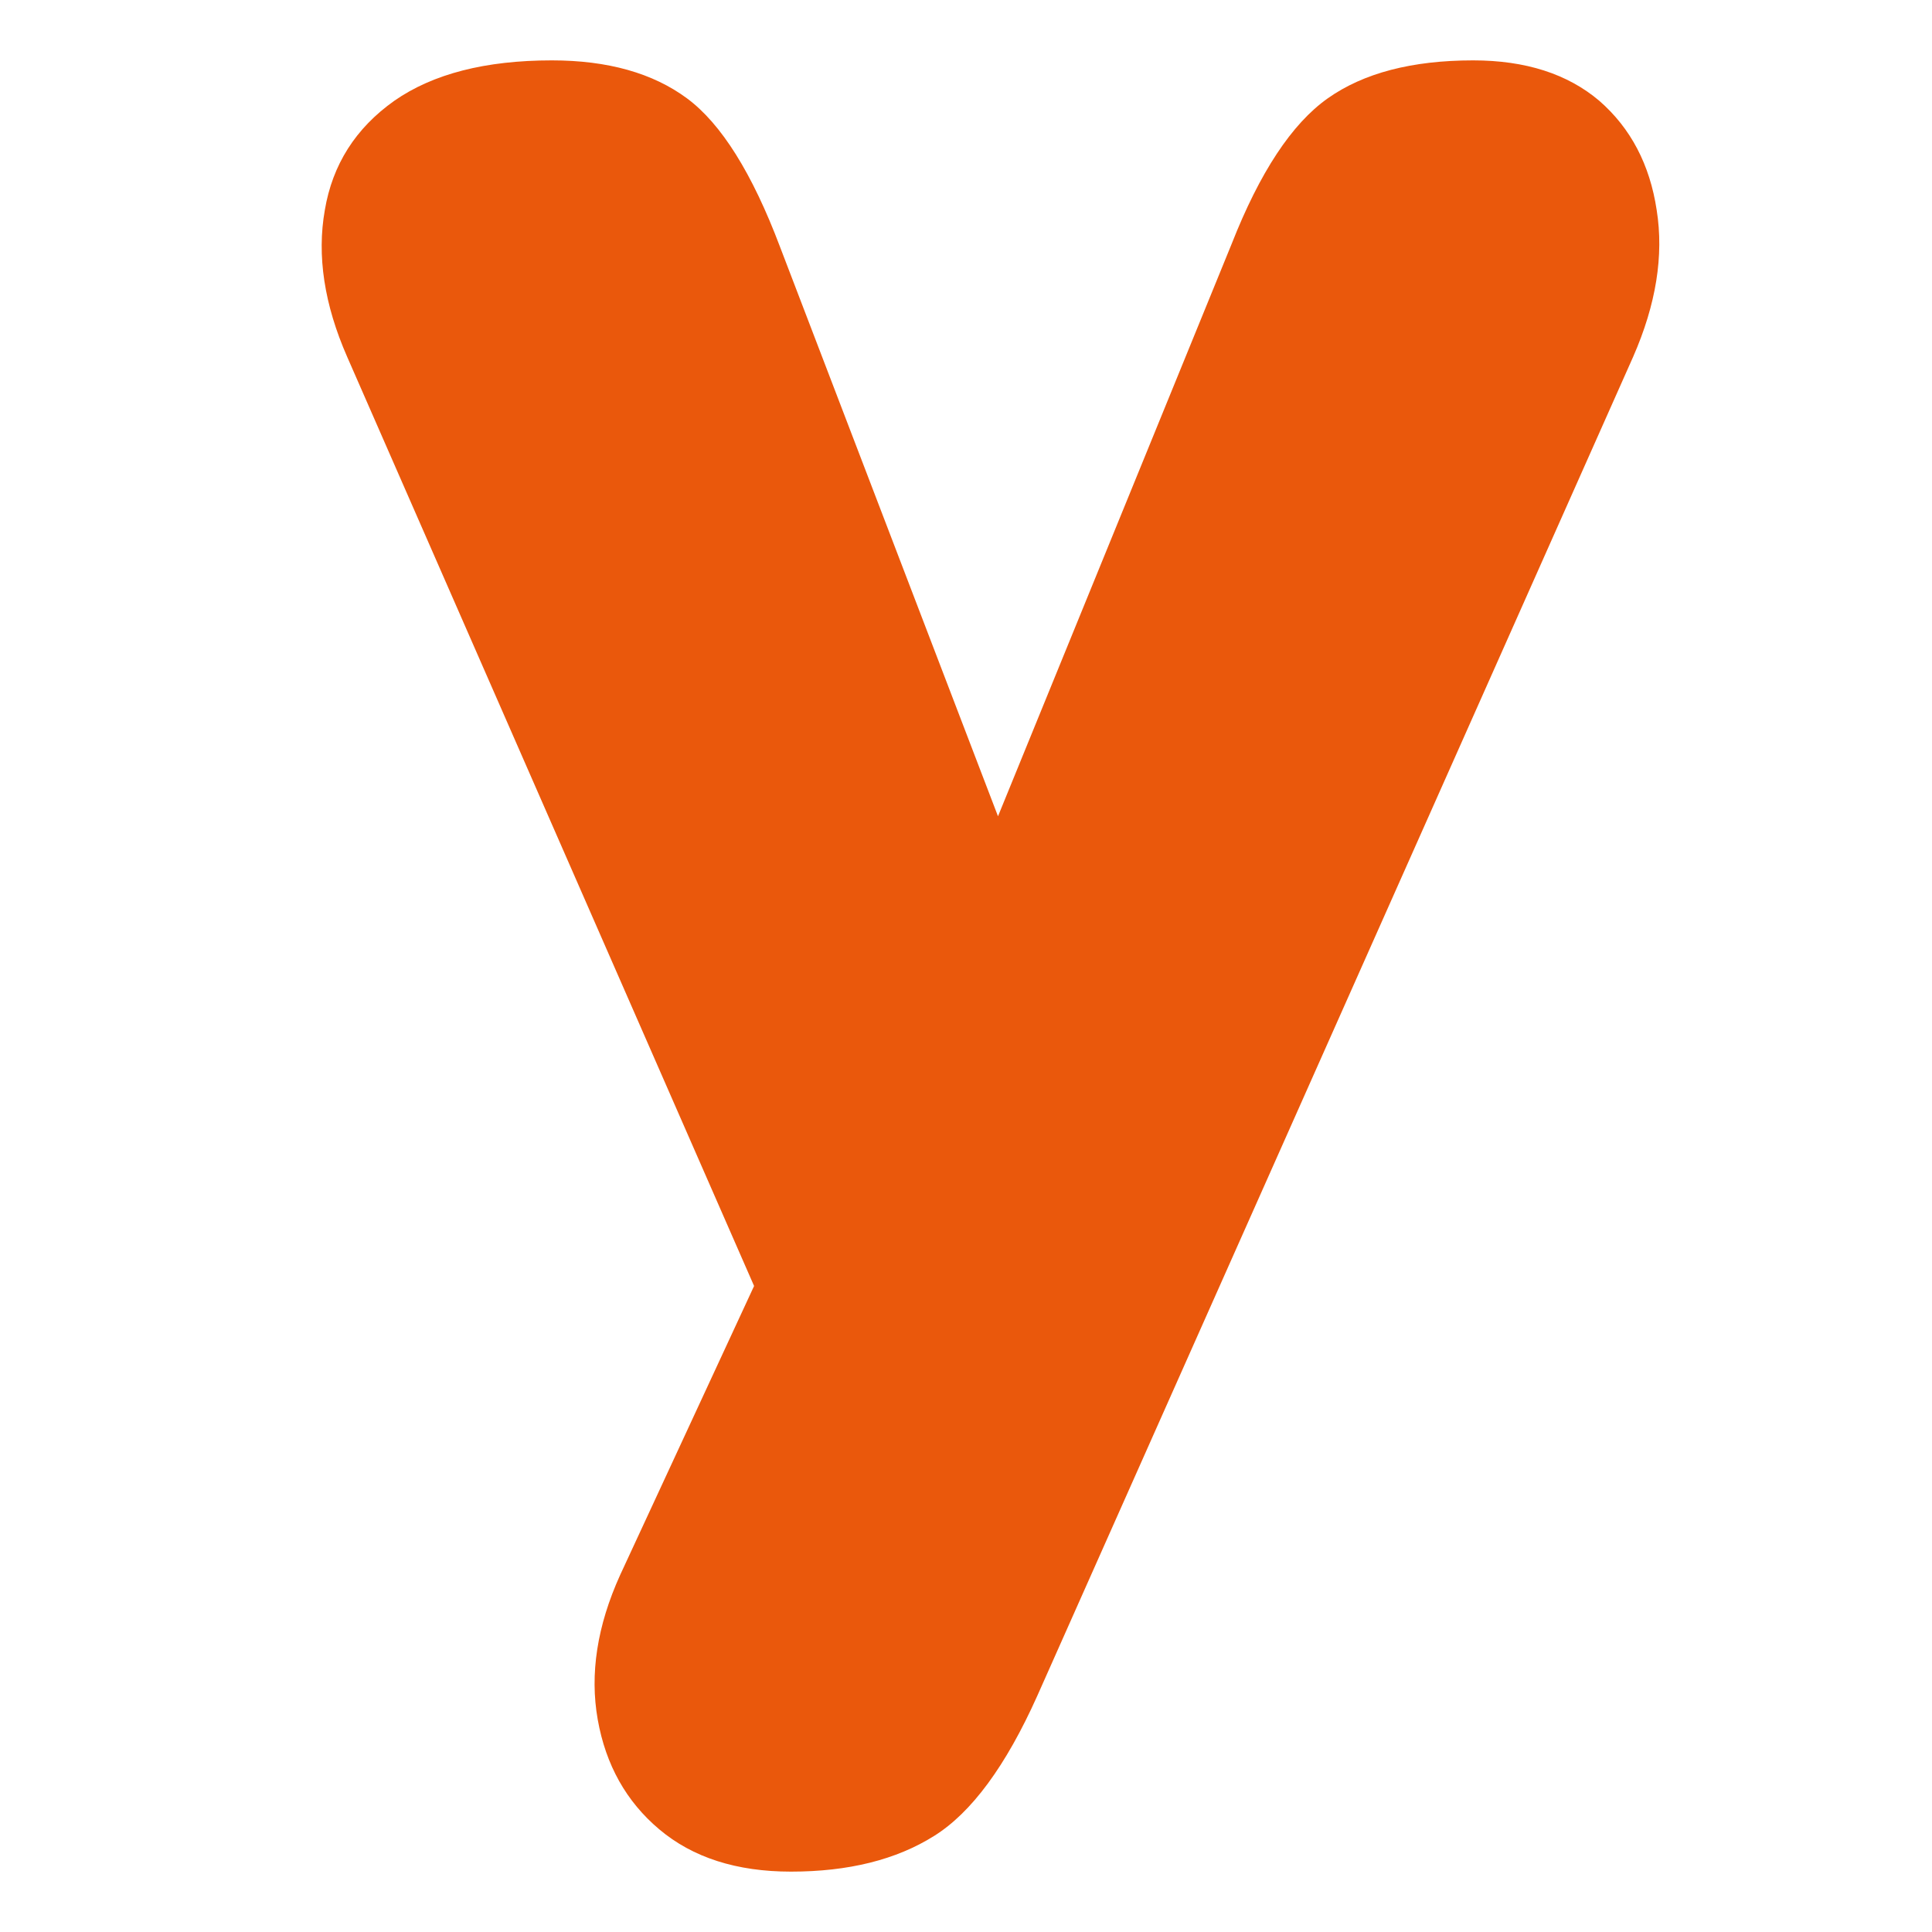
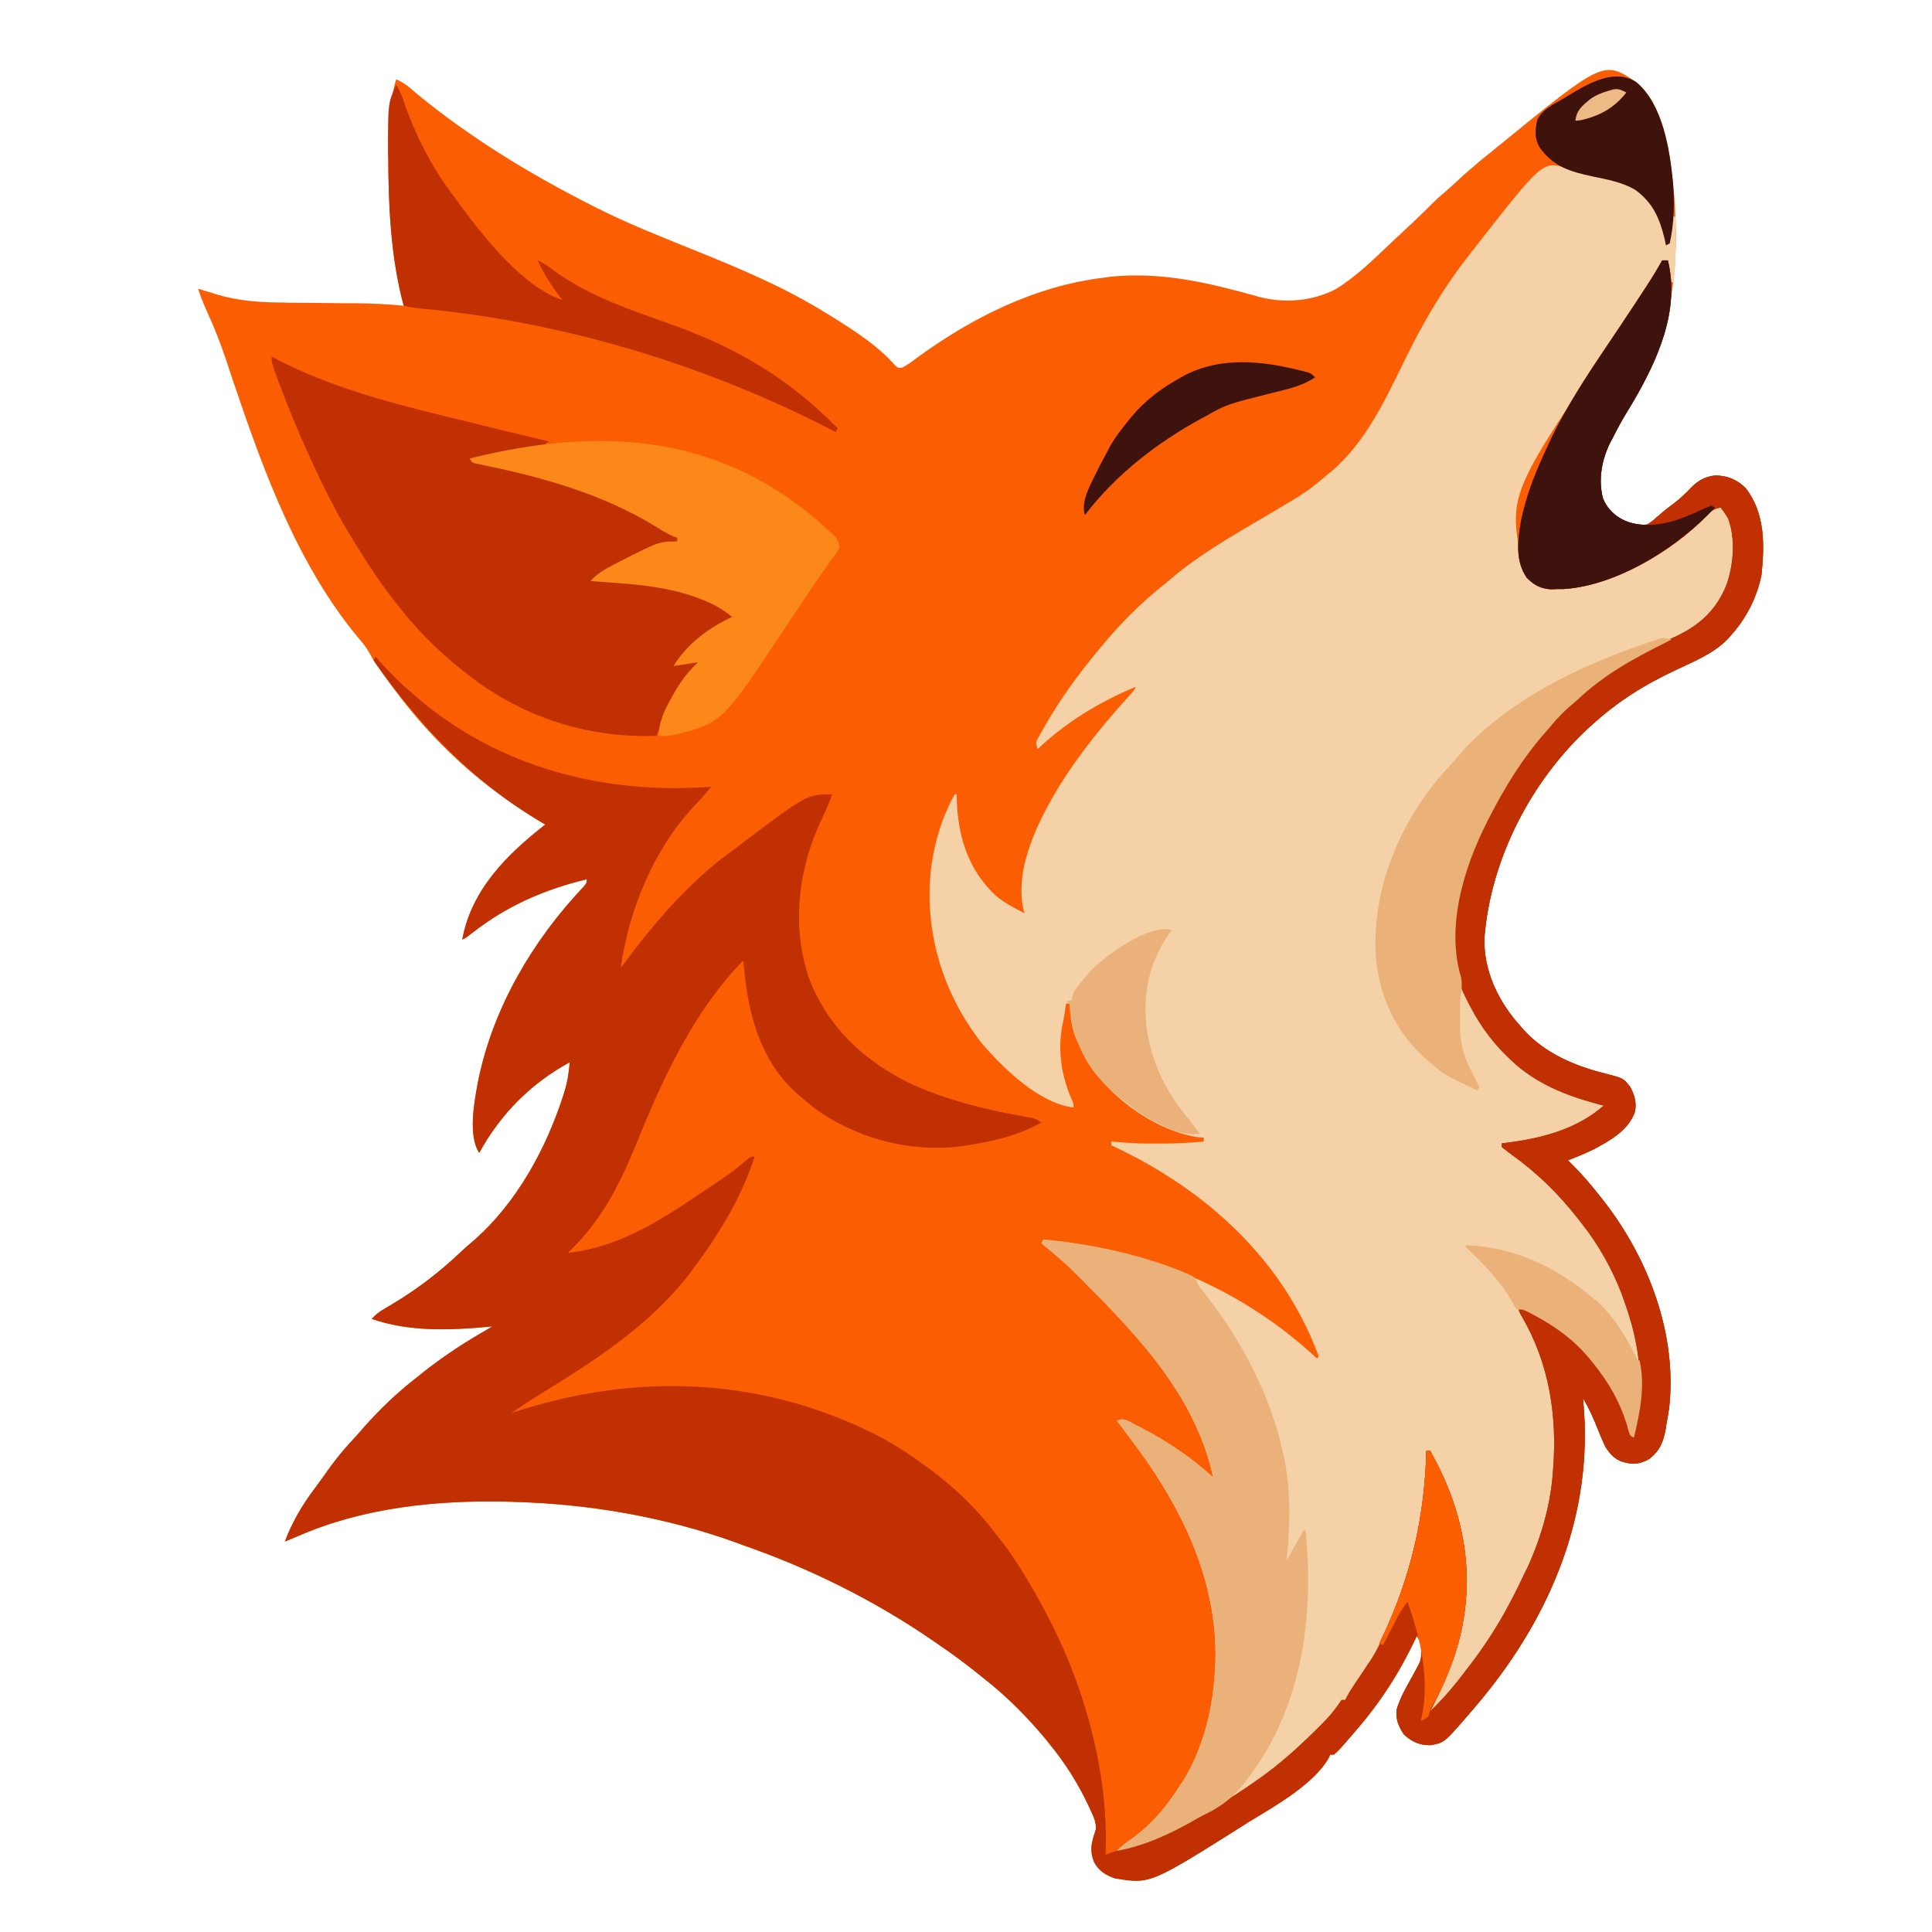
<svg xmlns="http://www.w3.org/2000/svg" viewBox="0 0 32 32">
-   <path d="M13.1,31 Q11.75,31 10.92,30.3 Q10.1,29.61 9.9,28.48 Q9.7,27.35 10.27,26.09 L12.49,21.3 L5.75,5.91 Q5.18,4.61 5.38,3.48 Q5.57,2.35 6.53,1.67 Q7.49,1 9.14,1 Q10.53,1 11.38,1.63 Q12.23,2.26 12.92,4.09 L16.53,13.52 L20.4,4.04 Q21.1,2.26 21.99,1.63 Q22.88,1 24.4,1 Q25.7,1 26.49,1.67 Q27.27,2.35 27.44,3.48 Q27.62,4.61 27.05,5.91 L17.18,28.09 Q16.4,29.83 15.47,30.41 Q14.53,31 13.1,31 Z" fill="#ea580c" />
+   <g transform="scale(0.03125)">
+     <path d="M0 0 C14.9 12.5 17.9 38.2 19.6 56.4 C19.7 57.5 19.8 58.6 20 59.8 C20.3 63.6 20.5 67.5 20.6 71.4 C20.7 72.3 20.7 73.2 20.7 74.1 C21.9 109.7 15.3 140.8 -3.1 171.2 C-20.6 200.3 -20.6 200.3 -18.4 218.4 C-16.7 224.3 -13.5 228 -8.4 231.4 C-3.8 233.4 0.6 235 5.6 234.4 C8 232.9 8 232.9 10.4 230.8 C11.2 230.1 12.1 229.3 13 228.6 C13.4 228.2 13.4 228.2 15.6 226.4 C17.2 225.2 18.7 224 20.2 222.9 C23.3 220.5 26 218 28.6 215.1 C32.5 211.2 36.1 209 41.6 208.4 C48.2 208.4 53.1 210.5 57.8 215 C68.2 228.3 67.9 245.1 66.2 261.1 C63.9 273.2 58 284.4 49.7 293.5 C49.3 294 48.8 294.5 48.4 295 C40.9 302.7 30.8 306.8 21.3 311.2 C4.7 319 -9.8 327.9 -23.4 340.4 C-23.9 340.8 -24.4 341.3 -25 341.8 C-55.8 370 -77.2 411.4 -80.6 453.1 C-81.3 470.8 -73.1 487.5 -61.4 500.4 C-60.8 501 -60.2 501.7 -59.6 502.4 C-48.2 514.9 -32.4 521.5 -16.3 525.4 C-7 527.8 -7 527.8 -3.4 532.4 C-1.1 536.7 0.1 540.7 -0.8 545.5 C-4.1 555.4 -13.7 560.6 -22.4 565.4 C-27 567.6 -31.6 569.5 -36.4 571.4 C-35.9 571.8 -35.4 572.3 -34.9 572.7 C-29.3 578.2 -24.3 584.1 -19.4 590.4 C-18.7 591.3 -17.9 592.2 -17.2 593.1 C6.3 623.4 21.6 663.7 17.3 702.3 C16.9 705.3 16.4 708.3 15.9 711.2 C15.7 712.2 15.6 713.1 15.4 714 C14.1 720.8 12.3 725.2 6.7 729.7 C1.8 732.3 -1.6 732.8 -6.9 731.3 C-11.4 730 -13.9 727.2 -16.4 723.4 C-17.9 720.3 -19.2 717.1 -20.4 713.9 C-22.7 708.1 -25.2 702.7 -28.4 697.4 C-28.3 698.1 -28.2 698.8 -28.2 699.5 C-22.8 758.1 -45 811.9 -81.9 856.8 C-84.1 859.3 -86.2 861.9 -88.4 864.4 C-89 865.1 -89.6 865.8 -90.2 866.5 C-102 880 -102 880 -109.3 881.3 C-115 881.4 -119.2 879.5 -123.3 875.7 C-126 871.3 -127.8 867.6 -127.1 862.4 C-125.2 855.8 -121.5 849.7 -118.2 843.7 C-117.6 842.6 -117 841.5 -116.4 840.4 C-116 839.6 -115.6 838.9 -115.2 838.2 C-114.2 836 -114.1 834.3 -114.1 831.9 C-114.1 831.5 -114.1 831.5 -114.1 829.6 C-114.4 827.1 -115.2 825.5 -116.4 823.4 C-116.7 823.9 -116.9 824.5 -117.2 825.1 C-125.8 843.4 -136.1 859.1 -149.4 874.4 C-150.1 875.1 -150.7 875.9 -151.4 876.7 C-157.6 883.9 -157.6 883.9 -160.4 886.4 C-161 886.4 -161.7 886.4 -162.4 886.4 C-162.6 886.9 -162.8 887.5 -163.1 888.1 C-170.9 901.8 -191.2 913.4 -204.4 921.4 C-205.4 922 -206.3 922.6 -207.3 923.2 C-257.7 955 -257.7 955 -276.4 951.9 C-281.3 950.3 -285 948 -287.5 943.3 C-290.1 936.7 -288.8 932.7 -286.6 926.1 C-286.3 922.2 -287.7 919.4 -289.3 915.9 C-289.6 915.2 -290 914.5 -290.3 913.8 C-296 901.6 -302.8 890.7 -311.4 880.4 C-311.9 879.8 -312.3 879.2 -312.8 878.6 C-322.7 866.7 -333.2 856 -345.4 846.4 C-346.5 845.4 -347.7 844.5 -348.8 843.6 C-355.5 838.3 -362.3 833.2 -369.4 828.4 C-370.7 827.5 -371.9 826.6 -373.2 825.7 C-404 804.5 -438.1 787.7 -473.4 775.4 C-475 774.8 -476.5 774.2 -478.1 773.6 C-515.4 760.3 -555.9 753.4 -595.4 752.4 C-596.1 752.3 -596.9 752.3 -597.6 752.3 C-635.5 751.3 -674.6 755.3 -709.5 770.5 C-711.8 771.5 -714.1 772.5 -716.4 773.4 C-712.6 763.2 -707 753.8 -700.5 745.2 C-699 743.1 -697.5 741.1 -696 739 C-691.3 732.1 -686.4 725.9 -680.7 719.8 C-678.8 717.8 -676.9 715.7 -675.1 713.6 C-666.4 703.6 -656.9 694.5 -646.4 686.4 C-645.1 685.3 -643.8 684.3 -642.6 683.3 C-633.2 676 -623.6 669.5 -613.3 663.5 C-611 662.1 -608.7 660.8 -606.4 659.4 C-607.1 659.4 -607.8 659.5 -608.5 659.6 C-629.1 661.5 -650.7 662.3 -670.4 655.4 C-668.3 653.2 -666.3 651.6 -663.8 650.1 C-663 649.7 -662.3 649.3 -661.6 648.8 C-660.8 648.4 -660 648 -659.3 647.5 C-646.1 639.6 -634.1 630.3 -623 619.8 C-620.8 617.7 -618.5 615.7 -616.2 613.8 C-593.7 594 -578.1 565.7 -569 537.4 C-568.9 537 -568.9 537 -568.2 535.1 C-566.6 529.8 -565.9 524.8 -565.4 519.4 C-586 530.6 -602.1 546.8 -613.4 567.4 C-619.6 558.1 -615.8 539 -613.8 528.4 C-605.8 490.1 -585 454.9 -558.3 426.6 C-556.4 424.4 -556.4 424.4 -556.4 422.4 C-579.1 427.9 -598.8 436.5 -617.3 451 C-620.4 453.4 -620.4 453.4 -622.4 454.4 C-617.5 427.8 -598.8 409.4 -578.4 393.4 C-578.9 393 -579.5 392.7 -580.1 392.4 C-611.7 373.6 -637.6 350.1 -659.4 320.4 C-659.9 319.7 -660.4 319 -660.9 318.4 C-668.7 307.7 -668.7 307.7 -671.4 302.8 C-673.2 299.6 -675.1 297.1 -677.5 294.4 C-709.1 256.4 -727.2 207.5 -742.8 161.3 C-743.1 160.5 -743.4 159.6 -743.7 158.8 C-745 154.7 -746.4 150.7 -747.7 146.7 C-750.6 138 -753.9 129.7 -757.7 121.4 C-759.5 117.4 -761.1 113.5 -762.4 109.4 C-761.3 109.7 -760.2 110 -759.1 110.4 C-757.6 110.8 -756.2 111.3 -754.7 111.7 C-754 112 -753.3 112.2 -752.6 112.4 C-740.9 115.9 -729.2 116.7 -717.1 116.7 C-715.7 116.8 -714.3 116.8 -712.8 116.8 C-709.1 116.8 -705.4 116.9 -701.7 116.9 C-695.7 117 -689.7 117 -683.8 117.1 C-681.7 117.1 -679.6 117.1 -677.6 117.1 C-669.5 117.2 -661.5 117.6 -653.4 118.4 C-653.7 117.3 -654 116.3 -654.3 115.2 C-660.3 90.8 -661.5 64.9 -661.6 39.9 C-661.6 39.1 -661.6 38.4 -661.6 37.6 C-661.7 24.4 -661.1 11.1 -657.4 -1.6 C-654.7 -0.4 -652.4 1 -650.1 2.9 C-649.5 3.5 -648.9 4 -648.3 4.5 C-647.6 5.1 -646.9 5.6 -646.3 6.2 C-617.8 29.6 -586.2 48.8 -553.4 65.4 C-553 65.6 -553 65.6 -551 66.6 C-534.6 74.9 -517.5 81.6 -500.5 88.5 C-476 98.4 -451.8 108.4 -429.4 122.4 C-428.4 123 -427.3 123.6 -426.3 124.3 C-414.7 131.5 -401.8 139.8 -392.8 150.2 C-391.4 151.4 -391.4 151.4 -389.5 151.3 C-386.9 150.1 -384.9 148.7 -382.6 146.9 C-352.8 124.9 -318.6 107.7 -281.4 103.4 C-280.5 103.3 -279.5 103.1 -278.6 103 C-251 100.3 -226.1 106.4 -199.7 113.8 C-186.5 117.2 -171.7 116 -159.6 109.7 C-149 103.3 -140.3 94.7 -131.4 86.3 C-129.3 84.3 -127.2 82.3 -125.1 80.4 C-124.4 79.7 -123.7 79.1 -123 78.4 C-121.6 77.1 -120.3 75.9 -118.9 74.6 C-115.2 71.1 -111.5 67.5 -107.9 63.9 C-106.2 62.2 -104.5 60.6 -102.6 59.1 C-99.4 56.3 -96.2 53.4 -93.1 50.5 C-87.7 45.6 -82.1 40.9 -76.4 36.4 C-75.3 35.4 -74.1 34.5 -73 33.6 C-17.4 -11.7 -17.4 -11.7 0 0 Z " fill="#FB5E02" transform="translate(867.3828,43.63672)" />
+     <path d="M0 0 C1.1 0.3 2.3 0.5 3.5 0.8 C6.9 1.7 10.4 2.6 13.8 3.5 C15.9 4 18 4.5 20.1 5 C32.1 8 40.7 11.6 48 22 C51 27.7 52.6 33.8 54 40 C54.7 35 55.3 30.1 56 25 C56.7 25.3 57.3 25.7 58 26 C58 30.1 58 34.3 58.1 38.4 C58.1 39.6 58.1 40.8 58.1 42 C58.1 48.4 57.9 54.6 57 61 C56.3 60.7 55.7 60.3 55 60 C54.6 57.5 54.6 57.5 54.4 54.4 C54.3 53.9 54.3 53.9 54.1 51.4 C54.1 50.6 54.1 49.8 54 49 C53 49 52 49 51 49 C50.8 49.7 50.5 50.4 50.3 51.1 C48.7 54.6 46.8 57.8 44.8 61 C44.3 61.7 43.9 62.4 43.4 63.1 C36.9 73.5 30 83.6 23.1 93.8 C-30.2 173 -30.2 173 -23.5 209.6 C-22 215.1 -19.8 217.8 -15 221 C0.9 226.3 19.5 218.1 33.7 211.2 C48.7 203.7 62 195.3 74 183.5 C76.5 181.1 78.4 179.4 82 179 C89.4 187.6 89.5 197 89 208 C87.3 222.7 80.6 233.4 69.6 243 C65.3 246.3 60.6 248.4 55.8 250.6 C53.7 251.5 51.7 252.5 49.6 253.4 C48.6 253.9 47.7 254.3 46.7 254.8 C31.6 261.8 18.1 270.6 6 282 C4.6 283.2 3.2 284.4 1.8 285.6 C-1.4 288.4 -4.3 291.4 -7.1 294.7 C-8.2 296.1 -9.4 297.4 -10.6 298.8 C-23 312.8 -32.5 328.3 -41 345 C-41.2 345.3 -41.2 345.3 -42 347 C-54.1 371.1 -63.3 401.9 -56.1 428.7 C-48.2 452.1 -34 472.2 -12 484 C-11.4 484.3 -10.8 484.6 -10.2 485 C-0.3 490.3 10.1 493.3 21 496 C8.5 508.8 -10.2 516.6 -28.2 517.1 C-30.1 517.1 -32.1 517 -34 517 C-30.6 520.5 -27.1 523.5 -23.1 526.4 C-19 529.5 -15.2 532.6 -11.6 536.3 C-9.9 538.1 -8 539.7 -6.1 541.3 C-1.4 545.4 2.3 550.1 6 555 C6.7 555.9 7.4 556.8 8.2 557.7 C28.8 584.2 43.2 619.6 39.6 653.6 C38.7 660.2 37.5 666.6 36 673 C34 672 34 672 33.2 669.6 C32.9 668.5 32.6 667.4 32.3 666.3 C28.5 653.7 22.3 643.2 14 633 C13.4 632.2 12.7 631.4 12 630.6 C1.9 618.6 -11 610.7 -25 604 C-24.6 604.6 -24.2 605.2 -23.9 605.8 C-19.9 612.1 -16.9 618.4 -14.4 625.3 C-14 626.3 -13.6 627.4 -13.2 628.4 C-9.6 638.4 -7.5 648.5 -6 659 C-5.8 660.3 -5.6 661.5 -5.4 662.9 C-2 691.6 -9.9 723.6 -23 749 C-23.6 750.3 -24.3 751.6 -24.9 752.9 C-34 771.9 -45.7 788.2 -58.8 804.6 C-59.1 804.9 -59.1 804.9 -60.4 806.5 C-64 811 -67.9 815 -72 819 C-72.3 818.3 -72.7 817.7 -73 817 C-71.9 814.5 -70.7 812.2 -69.4 809.8 C-52.8 777.3 -48.8 741.3 -60.1 706.2 C-62.8 698.3 -67 690.9 -71.2 683.7 C-72 682 -72 682 -72 680 C-72.7 680 -73.3 680 -74 680 C-74 680.7 -74 681.3 -74 682 C-73.7 696.3 -73.9 710 -77 724 C-77.2 724.8 -77.4 725.6 -77.6 726.5 C-83.8 753.7 -94.7 780.5 -110.8 803.3 C-111.7 804.5 -112.5 805.7 -113.3 807 C-114.5 808.7 -115.8 810.4 -117 812 C-117.7 812 -118.3 812 -119 812 C-119.3 812.6 -119.5 813.1 -119.8 813.7 C-133.5 839.1 -165.7 858.3 -190 872 C-190.7 872.4 -191.4 872.8 -192.1 873.2 C-206.2 881.2 -221.9 889.1 -238 892 C-235.6 889.4 -232.9 887.5 -229.9 885.4 C-219.5 877.8 -211.9 868.8 -205 858 C-204.4 857.1 -203.8 856.1 -203.1 855.2 C-192.1 837.5 -186.8 815.7 -186 795 C-185.9 794.1 -185.9 793.2 -185.8 792.3 C-184.4 747.1 -205.2 706.9 -232 672 C-233.2 670.4 -234.4 668.8 -235.6 667.2 C-236 666.6 -236.5 666 -237 665.3 C-237.3 664.9 -237.7 664.5 -238 664 C-235 663 -235 663 -231.7 664.3 C-230.4 665 -229.1 665.7 -227.8 666.4 C-227.4 666.6 -227.4 666.6 -225.6 667.5 C-211.5 674.8 -198.9 683.3 -187 694 C-193.5 663.8 -210.6 638.7 -231 616 C-231.9 615 -232.7 614.1 -233.6 613.1 C-240 606 -246.7 599.2 -253.5 592.4 C-254.5 591.3 -255.6 590.2 -256.6 589.2 C-263.4 582.3 -270.4 576 -278 570 C-277.7 569.3 -277.3 568.7 -277 568 C-222.4 573 -172.2 593.5 -132 631 C-131.7 630.7 -131.3 630.3 -131 630 C-149.8 578.8 -190.4 542 -239.1 518.9 C-239.7 518.6 -240.4 518.3 -241 518 C-241 517.3 -241 516.7 -241 516 C-240.3 516.1 -239.6 516.1 -238.8 516.2 C-231.4 516.9 -224 517.2 -216.5 517.1 C-215.5 517.1 -214.4 517.1 -213.4 517.1 C-206.2 517.1 -199.1 516.7 -192 516 C-192 515.3 -192 514.7 -192 514 C-192.9 513.9 -193.9 513.8 -194.8 513.8 C-216.2 510.6 -237.8 495.3 -250.6 478.2 C-253.5 474 -256 469.7 -258 465 C-258.4 464.2 -258.7 463.5 -259.1 462.7 C-262 456.2 -262.8 450.1 -263 443 C-263.7 443 -264.3 443 -265 443 C-265.1 443.9 -265.2 444.9 -265.4 445.8 C-265.8 449 -266.4 452.1 -267.1 455.3 C-269.4 468.6 -267.3 481.8 -261.8 494.1 C-261 496 -261 496 -261 498 C-279.1 495.9 -298.2 477.3 -309.6 464 C-330.4 437.4 -340.3 404.8 -336.5 371 C-334.6 357.1 -330.8 344.3 -324 332 C-323.7 332 -323.3 332 -323 332 C-323 333 -322.9 334 -322.9 335 C-322.2 354.5 -316.9 372 -302.2 385.7 C-297.6 389.6 -292.4 392.3 -287 395 C-287.2 394.4 -287.3 393.9 -287.5 393.3 C-292.6 370.7 -279.1 344.9 -267.8 326.4 C-257 309.3 -244.3 293.8 -230.7 278.9 C-229 277 -229 277 -228 275 C-247.6 283.2 -264.4 293.4 -280 308 C-281 305 -281 305 -280.4 303.3 C-280 302.6 -279.7 302 -279.3 301.3 C-279.1 301 -279.1 301 -278.1 299.1 C-277.6 298.4 -277.2 297.6 -276.8 296.8 C-276.3 296 -275.8 295.2 -275.4 294.4 C-267.7 281.1 -258.7 268.8 -249 257 C-248.5 256.4 -248.1 255.9 -247.6 255.3 C-236.9 242.2 -225.3 230.4 -212 220 C-210.3 218.5 -208.5 217.1 -206.8 215.6 C-192.9 204.3 -177.4 195.3 -161.9 186.2 C-137.3 171.7 -137.3 171.7 -127 163 C-126.2 162.3 -125.4 161.7 -124.5 161 C-105.7 145.1 -95.2 121.6 -84.5 99.9 C-75.1 80.9 -65 63.7 -52 47 C-51.6 46.5 -51.6 46.5 -49.8 44.2 C-12.5 -3.6 -12.5 -3.6 0 0 Z " fill="#F5D1A7" transform="translate(830,89)" />
+     <path d="M0 0 C1 0 2 0 3 0 C9.6 26.8 -2.7 53.4 -16 76 C-17 77.7 -18.1 79.4 -19.1 81.1 C-21.7 85.4 -24 89.7 -26.2 94.1 C-26.6 94.8 -26.9 95.4 -27.3 96.1 C-32 105.4 -34.1 116.2 -31.3 126.5 C-28.9 131.8 -25.2 135.6 -19.8 138 C-15.8 139.4 -12.3 140.5 -8 140 C-5.6 138.5 -5.6 138.5 -3.2 136.4 C-2.4 135.7 -1.5 135 -0.6 134.2 C-0.2 133.8 -0.2 133.8 2 132 C3.5 130.8 5.1 129.7 6.6 128.5 C9.7 126.1 12.4 123.6 15 120.8 C18.9 116.8 22.4 114.7 28 114 C34.6 114.1 39.5 116.1 44.2 120.7 C54.6 134 54.3 150.8 52.6 166.8 C50.2 178.8 44.3 190.1 36.1 199.1 C35.7 199.6 35.2 200.1 34.7 200.7 C27.3 208.3 17.2 212.4 7.7 216.9 C-8.9 224.6 -23.4 233.6 -37 246 C-37.5 246.5 -38 246.9 -38.6 247.4 C-69.4 275.7 -90.8 317.1 -94.2 358.7 C-94.9 376.4 -86.7 393.2 -75 406 C-74.4 406.7 -73.8 407.4 -73.2 408.1 C-61.8 420.5 -46 427.1 -29.9 431.1 C-20.6 433.5 -20.6 433.5 -17 438 C-14.7 442.3 -13.5 446.3 -14.4 451.1 C-17.8 461 -27.3 466.3 -36 471 C-40.6 473.2 -45.3 475.2 -50 477 C-49.5 477.4 -49.1 477.9 -48.6 478.4 C-42.9 483.9 -37.9 489.8 -33 496 C-32.3 496.9 -31.5 497.8 -30.8 498.8 C-7.3 529 8 569.3 3.7 608 C3.3 611 2.8 613.9 2.2 616.9 C2.1 617.8 1.9 618.7 1.8 619.7 C0.5 626.5 -1.3 630.9 -6.9 635.3 C-11.8 638 -15.2 638.4 -20.6 636.9 C-25 635.6 -27.5 632.8 -30 629 C-31.5 625.9 -32.8 622.8 -34.1 619.6 C-36.4 613.8 -38.8 608.3 -42 603 C-41.9 603.7 -41.9 604.4 -41.8 605.1 C-36.4 663.7 -58.6 717.6 -95.6 762.4 C-97.7 765 -99.8 767.5 -102 770 C-102.6 770.7 -103.2 771.4 -103.8 772.1 C-115.6 785.7 -115.6 785.7 -122.9 787 C-128.6 787 -132.8 785.1 -136.9 781.3 C-139.7 777 -141.4 773.2 -140.7 768 C-138.8 761.4 -135.1 755.4 -131.8 749.4 C-131.2 748.2 -130.6 747.1 -130 746 C-129.6 745.3 -129.2 744.6 -128.8 743.8 C-127.8 741.6 -127.7 739.9 -127.8 737.5 C-127.7 737.1 -127.7 737.1 -127.7 735.2 C-128 732.8 -128.9 731.2 -130 729 C-130.3 729.6 -130.5 730.2 -130.8 730.7 C-139.5 749 -149.7 764.8 -163 780 C-163.7 780.8 -164.3 781.6 -165 782.4 C-171.2 789.5 -171.2 789.5 -174 792 C-174.7 792 -175.3 792 -176 792 C-176.2 792.6 -176.5 793.1 -176.7 793.7 C-184.5 807.5 -204.8 819 -218 827 C-219 827.6 -220 828.2 -221 828.9 C-271.4 860.7 -271.4 860.7 -290 857.6 C-294.9 856 -298.6 853.6 -301.1 849 C-303.7 842.4 -302.4 838.3 -300.2 831.7 C-299.9 827.9 -301.3 825 -302.9 821.6 C-303.3 820.9 -303.6 820.2 -303.9 819.4 C-309.6 807.2 -316.5 796.4 -325 786 C-325.5 785.4 -325.9 784.8 -326.4 784.2 C-336.3 772.3 -346.8 761.6 -359 752 C-360.2 751.1 -361.3 750.2 -362.5 749.2 C-369.1 743.9 -375.9 738.8 -383 734 C-384.3 733.1 -385.5 732.2 -386.8 731.4 C-417.7 710.2 -451.7 693.3 -487 681 C-488.6 680.4 -490.1 679.9 -491.7 679.3 C-529 665.9 -569.5 659 -609 658 C-609.7 658 -610.5 658 -611.2 657.9 C-649.1 657 -688.2 660.9 -723.1 676.2 C-725.4 677.2 -727.7 678.1 -730 679 C-726.2 668.9 -720.7 659.4 -714.1 650.8 C-712.6 648.8 -711.1 646.7 -709.6 644.6 C-704.9 637.8 -700 631.5 -694.3 625.4 C-692.4 623.4 -690.6 621.3 -688.8 619.2 C-680 609.2 -670.5 600.1 -660 592 C-658.7 591 -657.4 590 -656.2 588.9 C-646.8 581.6 -637.2 575.1 -627 569.1 C-624.6 567.8 -622.3 566.4 -620 565 C-620.7 565.1 -621.4 565.1 -622.1 565.2 C-642.7 567.1 -664.3 567.9 -684 561 C-682 558.8 -680 557.3 -677.4 555.8 C-676.7 555.3 -675.9 554.9 -675.2 554.5 C-674.8 554.3 -674.8 554.3 -672.9 553.1 C-659.7 545.2 -647.7 536 -636.6 525.4 C-634.4 523.3 -632.1 521.4 -629.8 519.4 C-607.3 499.7 -591.8 471.3 -582.6 443.1 C-582.5 442.7 -582.5 442.7 -581.9 440.7 C-580.2 435.5 -579.5 430.5 -579 425 C-599.7 436.2 -615.7 452.5 -627 473 C-633.2 463.7 -629.4 444.6 -627.4 434.1 C-619.4 395.7 -598.6 360.5 -571.9 332.2 C-570 330 -570 330 -570 328 C-592.7 333.5 -612.4 342.1 -630.9 356.6 C-634 359 -634 359 -636 360 C-631.1 333.4 -612.4 315.1 -592 299 C-592.6 298.7 -593.1 298.3 -593.7 298 C-630.9 275.9 -658.3 247.2 -683 212 C-682.7 211.3 -682.3 210.7 -682 210 C-681.6 210.4 -681.6 210.4 -679.9 212.4 C-674.5 218.3 -669.2 223.9 -663 229 C-661.9 230 -660.8 230.9 -659.7 231.9 C-616 269.1 -560.5 283.2 -504 279 C-506.7 282.2 -509.3 285.3 -512.2 288.3 C-534.2 311.3 -547.6 343.8 -552 375 C-551.5 374.3 -550.9 373.5 -550.3 372.8 C-534.4 351.3 -516.4 330.3 -494.8 314.3 C-492.9 313 -491.1 311.6 -489.3 310.2 C-453.4 283 -453.4 283 -440 283 C-441.4 287.5 -443.2 291.5 -445.2 295.6 C-457.8 321.6 -461.7 352.5 -452.3 380.2 C-442.3 406.8 -422.2 425.1 -397 437 C-378.8 445 -360.1 449.8 -340.6 453.3 C-340.1 453.4 -340.1 453.4 -337.3 453.9 C-336.9 454 -336.9 454 -334.4 454.4 C-332 455 -332 455 -329 457 C-341.2 463.7 -354.3 466.9 -368 469 C-368.8 469.1 -369.6 469.3 -370.5 469.4 C-398 473.2 -427.1 465.6 -449.5 449.2 C-452 447.2 -454.5 445.1 -457 443 C-457.7 442.4 -458.3 441.9 -459 441.3 C-479.2 422.7 -485 397.2 -487 371 C-499.7 384 -510.2 399.1 -519 415 C-519.5 415.8 -519.9 416.6 -520.4 417.5 C-529.2 433.6 -536.4 450.2 -543.3 467.2 C-552.6 489.9 -562 509 -580 526 C-554.8 523.5 -532.5 509.9 -512 496 C-511.2 495.5 -510.4 494.9 -509.6 494.4 C-492.5 483 -492.5 483 -484.7 476.3 C-483 475 -483 475 -481 475 C-487.9 496.7 -500.4 516.9 -514 535 C-514.7 535.9 -515.3 536.8 -516 537.7 C-537.1 564.8 -565.7 583.1 -594.6 600.9 C-599.8 604.1 -604.9 607.5 -610 611 C-609.3 610.8 -608.7 610.6 -608 610.3 C-544.3 589.6 -479 591.7 -418.4 621.6 C-410.5 625.6 -403.2 629.9 -396 635 C-395.4 635.4 -394.8 635.9 -394.2 636.3 C-379 646.9 -365.2 659.2 -354 674 C-353.6 674.5 -353.6 674.5 -351.7 676.9 C-344.1 686.3 -338 696.5 -332 707 C-331.6 707.7 -331.2 708.4 -330.8 709.2 C-308 749.1 -293.1 798.8 -295 845 C-267.2 835.2 -241.2 824.1 -217 807 C-216.1 806.3 -215.1 805.7 -214.1 805 C-202.8 797.1 -192.7 787.9 -182.9 778.2 C-182.2 777.5 -181.5 776.8 -180.8 776.1 C-177.6 772.9 -174.7 769.7 -172.1 766 C-171.4 765 -170.7 764 -170 763 C-169.3 763 -168.7 763 -168 763 C-167.9 762.7 -167.9 762.7 -167.3 761.5 C-165.5 758.1 -163.3 754.9 -161.2 751.8 C-159.4 749.2 -157.7 746.6 -156 744 C-155.6 743.4 -155.2 742.8 -154.7 742.1 C-151.2 736.7 -148.6 731.1 -146.1 725.2 C-145.7 724.2 -145.3 723.2 -144.8 722.1 C-132.1 692.2 -125.9 663.6 -125 631 C-124.3 631 -123.7 631 -123 631 C-104.9 662.9 -98.4 697.1 -108.1 733.1 C-111.6 745.6 -117 757.5 -123 769 C-115.5 762 -109.2 754.2 -103 746 C-102.5 745.3 -101.9 744.6 -101.4 743.9 C-93.7 733.7 -86.9 723.3 -81 712 C-80.8 711.7 -80.8 711.7 -79.9 710 C-77.5 705.4 -75.2 700.7 -73 696 C-72.5 694.9 -72 693.9 -71.4 692.8 C-64.4 677.5 -59.2 659.8 -58 643 C-57.9 642.1 -57.9 641.2 -57.8 640.3 C-55.6 612.2 -60 584.5 -74.3 559.9 C-76 557 -76 557 -76 555 C-65.8 559 -57.1 563.2 -49.2 570.9 C-47 573 -47 573 -44.4 575.1 C-29.9 586.7 -20.8 605.5 -16 623 C-12.4 608.4 -12.4 608.4 -12 601 C-12 600.5 -12 600.5 -11.8 598.3 C-11.4 582.4 -14.6 566.8 -20 552 C-20.4 550.8 -20.9 549.5 -21.3 548.2 C-26.6 534.4 -33.8 521.6 -43 510 C-43.3 509.7 -43.3 509.7 -44.5 508.1 C-55 494.7 -66.1 483.8 -79.9 473.9 C-81.6 472.6 -83.3 471.3 -85 470 C-85 469.3 -85 468.7 -85 468 C-84.4 467.9 -84.4 467.9 -81.1 467.5 C-63.1 465.1 -45 460.3 -31 448 C-32.2 447.7 -33.4 447.4 -34.7 447 C-51.2 442.6 -67.5 436 -80 424 C-80.5 423.5 -81.1 423 -81.6 422.5 C-91.4 413.1 -98.1 403.1 -104 391 C-104.5 390 -104.9 389.1 -105.4 388.1 C-115.6 365.2 -109.5 336.4 -101 314 C-100.6 313 -100.2 311.9 -99.9 310.9 C-96.1 301.2 -91 292.1 -86 283 C-85.8 282.7 -85.8 282.7 -84.9 281 C-80.5 273 -75.5 265.7 -69.9 258.6 C-69.4 257.8 -68.8 257.1 -68.2 256.3 C-64.7 251.9 -60.9 247.8 -56.8 243.8 C-55 242 -53.5 240.2 -51.9 238.2 C-36.6 220.6 -15.1 209.2 5.9 199.9 C19.4 193.9 28.9 185.4 34.3 171.4 C37.8 160.8 38.9 147.7 35 137 C33.8 134.8 32.5 133 31 131 C27.4 131.6 26 132.8 23.6 135.4 C5.4 154.2 -25.7 172.6 -52.3 174.2 C-53.5 174.2 -54.7 174.2 -55.9 174.2 C-56.5 174.3 -56.5 174.3 -59.5 174.3 C-64.9 173.8 -68 172 -71.8 168.2 C-77.9 159.3 -76.6 148.7 -74.9 138.5 C-72.1 124.1 -66.5 110.7 -60.2 97.4 C-59.8 96.5 -59.3 95.5 -58.9 94.5 C-50.4 77.1 -39.8 60.9 -29 44.9 C-26.6 41.3 -24.2 37.7 -21.8 34.2 C-21.2 33.3 -20.7 32.5 -20.1 31.6 C-16.3 26 -12.6 20.3 -8.9 14.6 C-8.4 14 -8 13.3 -7.6 12.6 C-4.9 8.5 -2.4 4.3 0 0 Z " fill="#C03002" transform="translate(881,138)" />
+     <path d="M0 0 C1 0 2 0 3 0 C9.6 26.8 -2.7 53.4 -16 76 C-17 77.7 -18.1 79.4 -19.1 81.1 C-21.7 85.4 -24 89.7 -26.2 94.1 C-26.6 94.8 -26.9 95.4 -27.3 96.1 C-32 105.4 -34.1 116.2 -31.3 126.5 C-28.9 131.8 -25.2 135.6 -19.8 138 C-15.8 139.4 -12.3 140.5 -8 140 C-5.6 138.5 -5.6 138.5 -3.2 136.4 C-2.4 135.7 -1.5 135 -0.6 134.2 C0.2 133.5 1.1 132.8 2 132 C3.5 130.8 5.1 129.7 6.6 128.5 C9.7 126.1 12.4 123.6 15 120.8 C18.9 116.8 22.4 114.7 28 114 C34.6 114.1 39.5 116.1 44.2 120.7 C54.6 134 54.3 150.8 52.6 166.8 C50.2 178.8 44.3 190.1 36.1 199.1 C35.7 199.6 35.2 200.1 34.7 200.7 C27.3 208.3 17.2 212.4 7.7 216.9 C-8.9 224.6 -23.4 233.6 -37 246 C-37.5 246.5 -38 246.9 -38.6 247.4 C-69.4 275.7 -90.8 317.1 -94.2 358.7 C-94.9 376.4 -86.7 393.2 -75 406 C-74.4 406.7 -73.8 407.4 -73.2 408.1 C-61.8 420.5 -46 427.1 -29.9 431.1 C-20.6 433.5 -20.6 433.5 -17 438 C-14.7 442.3 -13.5 446.3 -14.4 451.1 C-17.8 461 -27.3 466.3 -36 471 C-40.6 473.2 -45.3 475.2 -50 477 C-49.5 477.4 -49.1 477.9 -48.6 478.4 C-42.9 483.9 -37.9 489.8 -33 496 C-32.3 496.9 -31.5 497.8 -30.8 498.8 C-7.3 529 8 569.3 3.7 608 C3.3 611 2.8 613.9 2.2 616.9 C2.1 617.8 1.9 618.7 1.8 619.7 C0.5 626.5 -1.3 630.9 -6.9 635.3 C-11.8 638 -15.2 638.4 -20.6 636.9 C-25 635.6 -27.5 632.8 -30 629 C-31.5 625.9 -32.8 622.8 -34.1 619.6 C-36.4 613.8 -38.8 608.3 -42 603 C-41.9 603.7 -41.9 604.4 -41.8 605.1 C-36.4 663.7 -58.6 717.6 -95.6 762.4 C-97.7 765 -99.8 767.5 -102 770 C-102.3 770.3 -102.3 770.3 -103.8 772.1 C-115.6 785.7 -115.6 785.7 -122.9 787 C-128.6 787 -132.8 785.1 -136.9 781.3 C-139.7 777 -141.4 773.2 -140.7 768 C-138.8 761.4 -135.1 755.4 -131.8 749.4 C-131.5 748.8 -131.5 748.8 -130 746 C-129.6 745.3 -129.2 744.5 -128.8 743.8 C-124.8 734.7 -130.8 721.6 -134.2 713 C-134.4 712.3 -134.7 711.7 -135 711 C-137.1 713.7 -138.9 716.5 -140.5 719.5 C-140.7 720 -140.7 720 -141.8 722.1 C-142.3 723 -142.7 723.9 -143.2 724.8 C-143.4 725.2 -143.4 725.2 -144.6 727.4 C-145.7 729.6 -146.9 731.8 -148 734 C-148.7 733.7 -149.3 733.3 -150 733 C-149.6 732.2 -149.2 731.4 -148.8 730.6 C-133.2 698.4 -126 666.6 -125 631 C-124.3 631 -123.7 631 -123 631 C-104.9 662.9 -98.4 697.1 -108.1 733.1 C-111.6 745.6 -117 757.5 -123 769 C-115.5 762 -109.2 754.2 -103 746 C-102.5 745.3 -101.9 744.6 -101.4 743.9 C-93.7 733.7 -86.9 723.3 -81 712 C-80.7 711.3 -80.3 710.7 -79.9 710 C-77.5 705.4 -75.2 700.7 -73 696 C-72.5 694.9 -72 693.9 -71.4 692.8 C-64.4 677.5 -59.2 659.8 -58 643 C-57.9 642.1 -57.9 641.2 -57.8 640.3 C-55.6 612.2 -60 584.5 -74.3 559.9 C-76 557 -76 557 -76 555 C-65.8 559 -57.1 563.2 -49.2 570.9 C-47 573 -47 573 -44.4 575.1 C-29.9 586.7 -20.8 605.5 -16 623 C-12.4 608.4 -12.4 608.4 -12 601 C-12 600.5 -12 600.5 -11.8 598.3 C-11.4 582.4 -14.6 566.8 -20 552 C-20.4 550.8 -20.9 549.5 -21.3 548.2 C-26.6 534.4 -33.8 521.6 -43 510 C-43.5 509.4 -44 508.7 -44.5 508.1 C-55 494.7 -66.1 483.8 -79.9 473.9 C-81.6 472.6 -83.3 471.3 -85 470 C-85 469.3 -85 468.7 -85 468 C-84.4 467.9 -84.4 467.9 -81.1 467.5 C-63.1 465.1 -45 460.3 -31 448 C-32.2 447.7 -33.4 447.4 -34.7 447 C-51.2 442.6 -67.5 436 -80 424 C-80.5 423.5 -81.1 423 -81.6 422.5 C-91.4 413.1 -98.1 403.1 -104 391 C-104.5 390 -104.9 389.1 -105.4 388.1 C-115.6 365.2 -109.5 336.4 -101 314 C-100.8 313.5 -100.8 313.5 -99.9 310.9 C-96.1 301.2 -91 292.1 -86 283 C-85.6 282.3 -85.3 281.7 -84.9 281 C-80.5 273 -75.5 265.7 -69.9 258.6 C-69.4 257.8 -68.8 257.1 -68.2 256.3 C-64.7 251.9 -60.9 247.8 -56.8 243.8 C-55 242 -53.5 240.2 -51.9 238.2 C-36.6 220.6 -15.1 209.2 5.9 199.9 C19.4 193.9 28.9 185.4 34.3 171.4 C37.8 160.8 38.9 147.7 35 137 C33.8 134.8 32.5 133 31 131 C27.4 131.6 26 132.8 23.6 135.4 C5.4 154.2 -25.7 172.6 -52.3 174.2 C-53.5 174.2 -54.7 174.2 -55.9 174.2 C-56.5 174.3 -56.5 174.3 -59.5 174.3 C-64.9 173.8 -68 172 -71.8 168.2 C-77.9 159.3 -76.6 148.7 -74.9 138.5 C-72.1 124.1 -66.5 110.7 -60.2 97.4 C-59.8 96.5 -59.3 95.5 -58.9 94.5 C-50.4 77.1 -39.8 60.9 -29 44.9 C-26.6 41.3 -24.2 37.7 -21.8 34.2 C-21.2 33.3 -20.7 32.5 -20.1 31.6 C-16.3 26 -12.6 20.3 -8.9 14.6 C-8.4 14 -8 13.3 -7.6 12.6 C-4.9 8.5 -2.4 4.3 0 0 Z " fill="#C03002" transform="translate(881,138)" />
+     <path d="M0 0 C0.5 0.2 0.5 0.2 2.8 1.5 C30.3 15.7 59.8 23.7 89.8 31.1 C92.3 31.7 94.7 32.3 97.2 32.9 C104.1 34.6 111.1 36.3 118 38 C118.9 38.2 119.8 38.5 120.8 38.7 C129.5 40.8 138.3 42.9 147 45 C144.1 46.9 142.8 47.4 139.5 47.9 C138.6 48.1 137.7 48.2 136.7 48.4 C136.2 48.5 136.2 48.5 133.8 48.9 C124.4 50.5 115.2 52.5 106 55 C106.8 55.2 107.5 55.3 108.3 55.5 C185.1 72.7 185.1 72.7 215 96 C215 96.7 215 97.3 215 98 C214.7 98.1 214.7 98.1 213.2 98.6 C198 103.5 183.4 109.1 170 118 C170.7 118 171.4 118.1 172.1 118.1 C198.2 119.7 222.1 123.6 245 137 C242.8 140.3 241.5 141 238 142.7 C228.3 147.8 221 154.6 214 163 C214.6 162.8 215.2 162.7 215.8 162.5 C216.6 162.3 217.4 162.1 218.2 161.9 C219 161.7 219.8 161.5 220.6 161.3 C223.1 161 224.7 161.2 227 162 C226.6 162.4 226.2 162.7 225.8 163.1 C214.8 173.2 209.1 187.3 204 201 C166.5 202.4 131.3 190.6 102 167 C101.4 166.6 100.9 166.1 100.3 165.7 C87.9 155.7 76.7 144.6 67 132 C66.6 131.4 66.1 130.9 65.6 130.3 C57.3 119.6 50 108.5 43 97 C42.5 96.2 42.1 95.5 41.6 94.7 C33.8 81.9 27.2 68.6 21 55 C20.5 54 20.1 53 19.6 52 C14.1 39.9 9 27.6 4.3 15.1 C3.9 14 3.4 12.8 3 11.6 C0 3.4 0 3.4 0 0 Z " fill="#C03002" transform="translate(144,189)" />
+     <path d="M0 0 C24.7 2.3 49.6 7.4 72.7 16.6 C73.4 16.9 74.1 17.2 74.8 17.5 C79.7 19.5 79.7 19.5 81.2 21.8 C81.4 22.6 81.7 23.3 82 24 C83.5 26 85 27.9 86.5 29.8 C105.6 54.4 120.3 82.4 127 113 C127.2 113.7 127.3 114.5 127.5 115.2 C131.3 133.2 130.8 151.8 129 170 C132 164.7 134.9 159.4 138 154 C138.3 154 138.7 154 139 154 C143.4 198.2 137.6 245.2 111 282 C110.6 282.6 110.2 283.2 109.7 283.8 C102.8 293.8 95.9 299.8 85 305 C83.1 305.9 81.3 306.9 79.5 308 C67.2 315.1 53 321.5 39 324 C41.4 321.4 44.1 319.5 47.1 317.4 C57.5 309.8 65.1 300.8 72 290 C72.3 289.5 72.3 289.5 73.9 287.2 C84.9 269.5 90.2 247.7 91 227 C91 226.6 91 226.6 91.2 224.3 C92.6 179.1 71.8 138.9 45 104 C43.8 102.4 42.6 100.8 41.4 99.2 C41 98.6 40.5 98 40 97.3 C39.8 97.1 39.8 97.1 39 96 C42 95 42 95 45.3 96.3 C46.6 97 47.9 97.7 49.2 98.4 C50 98.7 50.7 99.1 51.4 99.5 C65.5 106.8 78.1 115.3 90 126 C83.5 95.8 66.4 70.7 46 48 C45.1 47 44.3 46.1 43.4 45.1 C37 38 30.3 31.2 23.5 24.4 C22.5 23.3 21.4 22.2 20.4 21.2 C13.6 14.3 6.6 8 -1 2 C-0.7 1.3 -0.3 0.7 0 0 Z " fill="#EAB27A" transform="translate(553,657)" />
+     <path d="M0 0 C0.3 0.3 0.3 0.3 1.7 1.5 C4.2 3.9 5.6 5.5 6 9 C5.1 10.9 5.1 10.9 3.8 12.8 C3.2 13.5 2.7 14.3 2.2 15 C1.6 15.8 1 16.6 0.4 17.4 C-0.8 19.1 -2 20.9 -3.2 22.6 C-3.8 23.5 -4.4 24.4 -5.1 25.3 C-8.2 29.7 -11.1 34.1 -14 38.6 C-15.2 40.3 -16.4 42.1 -17.6 43.9 C-19.4 46.6 -21.2 49.3 -23 52 C-56.2 102.1 -56.2 102.1 -81.5 108.5 C-84.4 109.1 -87.1 109.2 -90 109 C-89.5 102.9 -88.2 98.5 -85.4 93.1 C-85 92.4 -84.7 91.7 -84.3 91 C-80.2 83.2 -75.6 76 -69 70 C-71.1 70.3 -71.1 70.3 -82 72 C-75 60.4 -63.2 51.6 -51 46 C-66.5 32.7 -92.4 29.4 -112 28 C-113.4 27.9 -114.9 27.8 -116.3 27.7 C-119.5 27.4 -122.8 27.2 -126 27 C-122.5 22.9 -118.3 20.7 -113.6 18.2 C-112.7 17.8 -111.9 17.3 -111.1 16.9 C-89.7 6 -89.7 6 -80 6 C-80 5.3 -80 4.7 -80 4 C-80.7 3.8 -81.4 3.5 -82.1 3.3 C-85.5 1.8 -88.6 -0.1 -91.8 -2.1 C-119.4 -19 -150.9 -27.9 -182.4 -34.4 C-183.3 -34.6 -184.1 -34.8 -185 -35 C-185.8 -35.1 -186.5 -35.3 -187.3 -35.4 C-189 -36 -189 -36 -190 -38 C-119.8 -55.5 -55.1 -51.1 0 0 Z " fill="#FC881A" transform="translate(439,281)" />
+     <path d="M0 0 C-1.1 0.5 -2.1 1 -3.2 1.6 C-20.2 10 -36.1 18.8 -50 32 C-51.4 33.2 -52.8 34.4 -54.2 35.6 C-57.4 38.4 -60.3 41.4 -63.1 44.7 C-64.2 46.1 -65.4 47.4 -66.6 48.8 C-79 62.8 -88.5 78.3 -97 95 C-97.3 95.6 -97.7 96.3 -98 97 C-110.2 121.1 -119.7 152.3 -111.6 179 C-111 182.1 -111.2 184.6 -111.7 187.7 C-112.3 192.1 -112.2 196.5 -112.2 200.9 C-112.2 201.4 -112.2 201.4 -112.2 203.8 C-112.2 213.5 -110.4 220.9 -105.8 229.4 C-104.5 231.9 -103.2 234.4 -102 237 C-102.3 237.7 -102.7 238.3 -103 239 C-120.5 230.6 -120.5 230.6 -127 225 C-127.4 224.7 -127.4 224.7 -129.4 223 C-145.7 209.1 -154.7 189.9 -156.7 168.8 C-159.2 133.4 -144.7 97.9 -121.7 71.4 C-120.2 69.7 -118.7 68 -117.2 66.4 C-114.5 63.4 -111.8 60.4 -109.2 57.3 C-83.5 30.5 -48.1 13.8 -13.5 1.9 C-12.6 1.6 -11.7 1.3 -10.8 1 C-10.4 0.9 -10.4 0.9 -8.3 0.2 C-7.9 0 -7.9 0 -6.1 -0.6 C-3.7 -1.1 -2.2 -0.7 0 0 Z " fill="#EAB179" transform="translate(886,339)" />
+     <path d="M0 0 C1.9 2.9 2.9 5.5 4 8.7 C10.4 27.5 19.8 45.4 32 61 C32.8 62 33.5 63.1 34.3 64.2 C46.8 81.1 67.3 107.1 88 114 C87.5 113.3 87 112.6 86.4 111.9 C81.9 105.9 78.1 99.9 75 93 C78.3 94.5 81 96.4 83.8 98.6 C102 111.8 123.9 119.2 144.9 126.6 C180.3 139.2 207.8 155.3 234 182 C233.7 182.7 233.3 183.3 233 184 C232.5 183.7 232 183.5 231.4 183.2 C164.6 148.6 88.8 125.6 13.7 118.6 C10.4 118.3 7.2 117.9 4 117 C-2.9 91.8 -4.1 64.5 -4.2 38.5 C-4.3 37.7 -4.3 37 -4.3 36.2 C-4.4 9.7 -4.4 9.7 0 0 Z " fill="#C03002" transform="translate(210,45)" />
+     <path d="M0 0 C1 0 2 0 3 0 C9.6 26.8 -2.7 53.4 -16 76 C-17 77.7 -18.1 79.4 -19.1 81.1 C-21.7 85.4 -24 89.7 -26.2 94.1 C-26.6 94.8 -26.9 95.4 -27.3 96.1 C-32 105.4 -34.1 116.2 -31.3 126.5 C-28.5 132.6 -24 136.4 -17.7 138.8 C-4.5 142.7 8.9 137.9 20.8 132.2 C22.5 131.4 24.3 130.7 26 130 C26.7 130.3 27.3 130.7 28 131 C8.7 151.6 -23.3 172.4 -52.3 174.2 C-53.5 174.2 -54.7 174.2 -55.9 174.2 C-56.5 174.3 -56.5 174.3 -59.5 174.3 C-64.9 173.8 -68 172 -71.8 168.2 C-77.9 159.3 -76.6 148.7 -74.9 138.5 C-72.1 124.1 -66.5 110.7 -60.2 97.4 C-59.8 96.5 -59.3 95.5 -58.9 94.5 C-50.4 77.1 -39.8 60.9 -29 44.9 C-26.6 41.3 -24.2 37.7 -21.8 34.2 C-21.2 33.3 -20.7 32.5 -20.1 31.6 C-16.3 26 -12.6 20.3 -8.9 14.6 C-8.4 14 -8 13.3 -7.6 12.6 C-4.9 8.5 -2.4 4.3 0 0 Z " fill="#3F130D" transform="translate(881,138)" />
+     <path d="M0 0 C13.8 11.6 17.6 35.5 19.3 52.5 C20.2 63.4 20 74.6 17.6 85.4 C17.3 85.5 17.3 85.5 15.6 86.4 C15.4 85.4 15.2 84.4 15 83.4 C12.3 72.2 8.8 63.8 -0.8 56.9 C-7.7 52.9 -15.5 51.5 -23.2 49.9 C-35 47.4 -44.2 44.7 -51.4 34.4 C-54.2 29.5 -53.8 25.4 -52.6 19.9 C-49.9 14.2 -43.6 11.5 -38.4 8.4 C-37.2 7.6 -36 6.9 -34.8 6.2 C-24.8 0.2 -11.2 -7.5 0 0 Z " fill="#3F130C" transform="translate(867.3828,43.63672)" />
+     <path d="M0 0 C-0.4 0.5 -0.8 1 -1.1 1.5 C-12.5 17.6 -15.8 35.6 -12.8 54.9 C-9.7 72.1 -2.3 86.7 9 100 C11 102.6 13 105.3 15 108 C8 108.4 3.3 107.4 -2.9 104.4 C-3.7 104.1 -4.5 103.7 -5.3 103.3 C-11.4 100.5 -16.8 97.2 -22 93 C-22.4 92.7 -22.4 92.7 -24.6 91 C-35.1 82.9 -44.3 73.7 -49 61 C-49.3 60.3 -49.7 59.5 -50 58.7 C-52.6 52.9 -53.5 47.8 -53.7 41.4 C-53.8 40.6 -53.9 39.8 -54 39 C-54.7 38.7 -55.3 38.3 -56 38 C-55.5 37.8 -55.5 37.8 -53 37 C-52.6 35.7 -52.3 34.3 -52 33 C-49.9 29.8 -47.5 26.9 -45 24 C-44.5 23.4 -44 22.8 -43.5 22.2 C-35.8 13.8 -11.5 -3.8 0 0 Z " fill="#EAB27A" transform="translate(621,493)" />
+     <path d="M0 0 C0.7 0 1.3 0 2 0 C20.1 31.9 26.6 66.1 16.9 102.1 C13.8 113 9.6 124 3.8 133.8 C2 137 2 137 1.5 139.3 C1 141 1 141 -1.1 142.2 C-1.4 142.4 -1.4 142.4 -3 143 C-2.9 142.7 -2.9 142.7 -2.5 141.4 C1.9 121 -3.1 99.1 -10 80 C-12.1 82.7 -13.9 85.5 -15.5 88.5 C-15.9 89.4 -16.4 90.2 -16.8 91.1 C-17.3 92 -17.7 92.9 -18.2 93.8 C-18.7 94.6 -19.1 95.5 -19.6 96.4 C-20.7 98.6 -21.9 100.8 -23 103 C-23.7 102.7 -24.3 102.3 -25 102 C-24.6 101.2 -24.2 100.4 -23.8 99.6 C-8.2 67.4 -1 35.6 0 0 Z " fill="#FC5F02" transform="translate(756,769)" />
+     <path d="M0 0 C24.7 0.8 47.2 11.2 66 27 C67 27.8 68 28.5 69.1 29.3 C78.8 38.2 85.3 49.2 91 61 C91.3 61 91.7 61 92 61 C95.1 74.4 92.2 88.8 89 102 C87 101 87 101 86.2 98.6 C85.9 97.5 85.6 96.4 85.3 95.3 C81.5 82.7 75.3 72.2 67 62 C66.4 61.2 65.7 60.4 65 59.6 C56.9 49.9 47.1 42.9 36 37 C35 36.4 33.9 35.9 32.8 35.3 C30 34 30 34 27 34 C25.7 32.2 25.7 32.2 24.3 29.6 C18.9 20.2 11.9 12.7 4.2 5.2 C2.8 3.8 1.4 2.4 0 1 C0 0.7 0 0.3 0 0 Z " fill="#EAB178" transform="translate(777,660)" />
+     <path d="M0 0 C0.7 0.2 1.4 0.3 2.1 0.5 C6.9 1.7 6.9 1.7 9.2 4 C2.5 8.5 -4.8 10.1 -12.5 12 C-37.6 18.3 -37.6 18.3 -48.6 24.5 C-49.3 24.9 -50 25.3 -50.7 25.6 C-74.5 38.6 -96.3 55.4 -112.8 77 C-115.1 70 -110 61.2 -106.9 54.8 C-105.6 52.1 -104.2 49.4 -102.7 46.7 C-102 45.3 -101.2 43.8 -100.4 42.3 C-97.5 36.7 -93.8 31.9 -89.8 27 C-89.3 26.3 -88.7 25.7 -88.2 25 C-80.9 16.2 -71.8 9.4 -61.8 4 C-61 3.5 -60.2 3.1 -59.3 2.6 C-40.6 -6.8 -19.7 -4.8 0 0 Z " fill="#3F130D" transform="translate(687.8125,196)" />
+     <path d="M0 0 C-6.4 8.3 -14.4 12.6 -24.6 14.8 C-25.4 14.8 -26.2 14.9 -27 15 C-26.4 9.4 -23.6 7.3 -19.5 3.8 C-16.1 1.3 -13.1 0.2 -9 -1 C-8.3 -1.2 -7.6 -1.4 -6.9 -1.6 C-4.2 -2.2 -2.5 -1.2 0 0 Z " fill="#EDBA85" transform="translate(862,49)" />
+   </g>
</svg>
